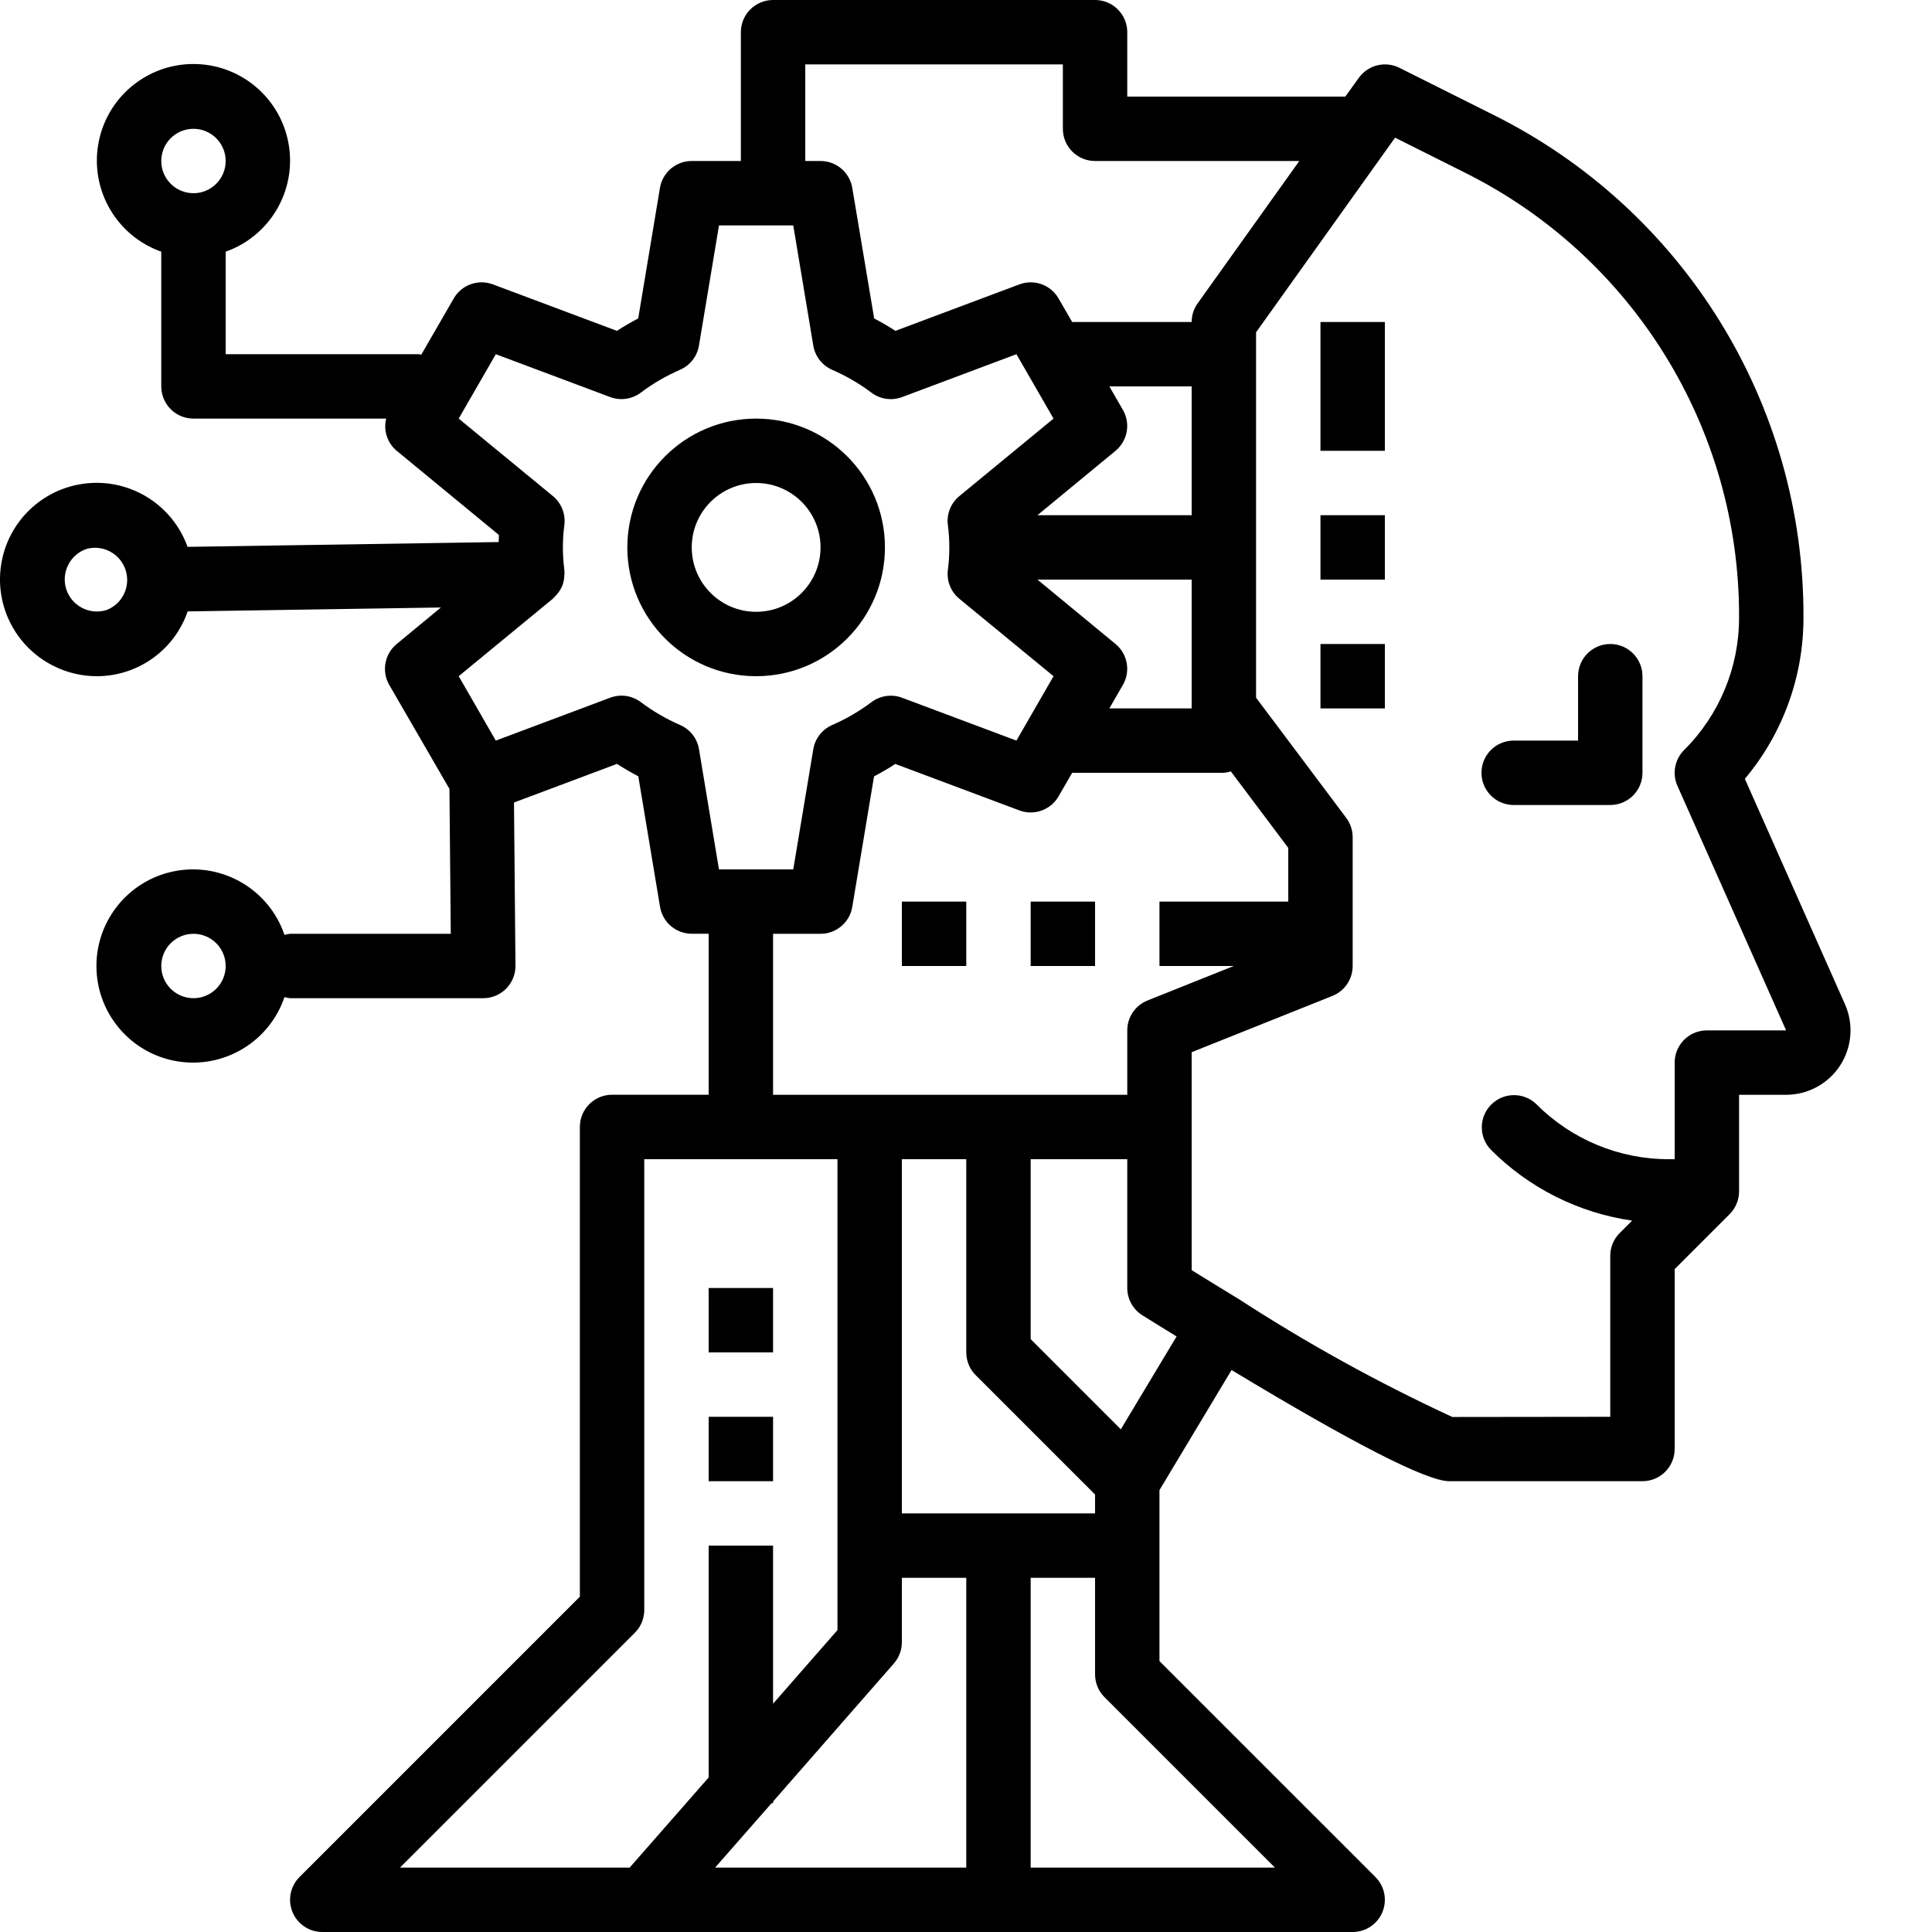
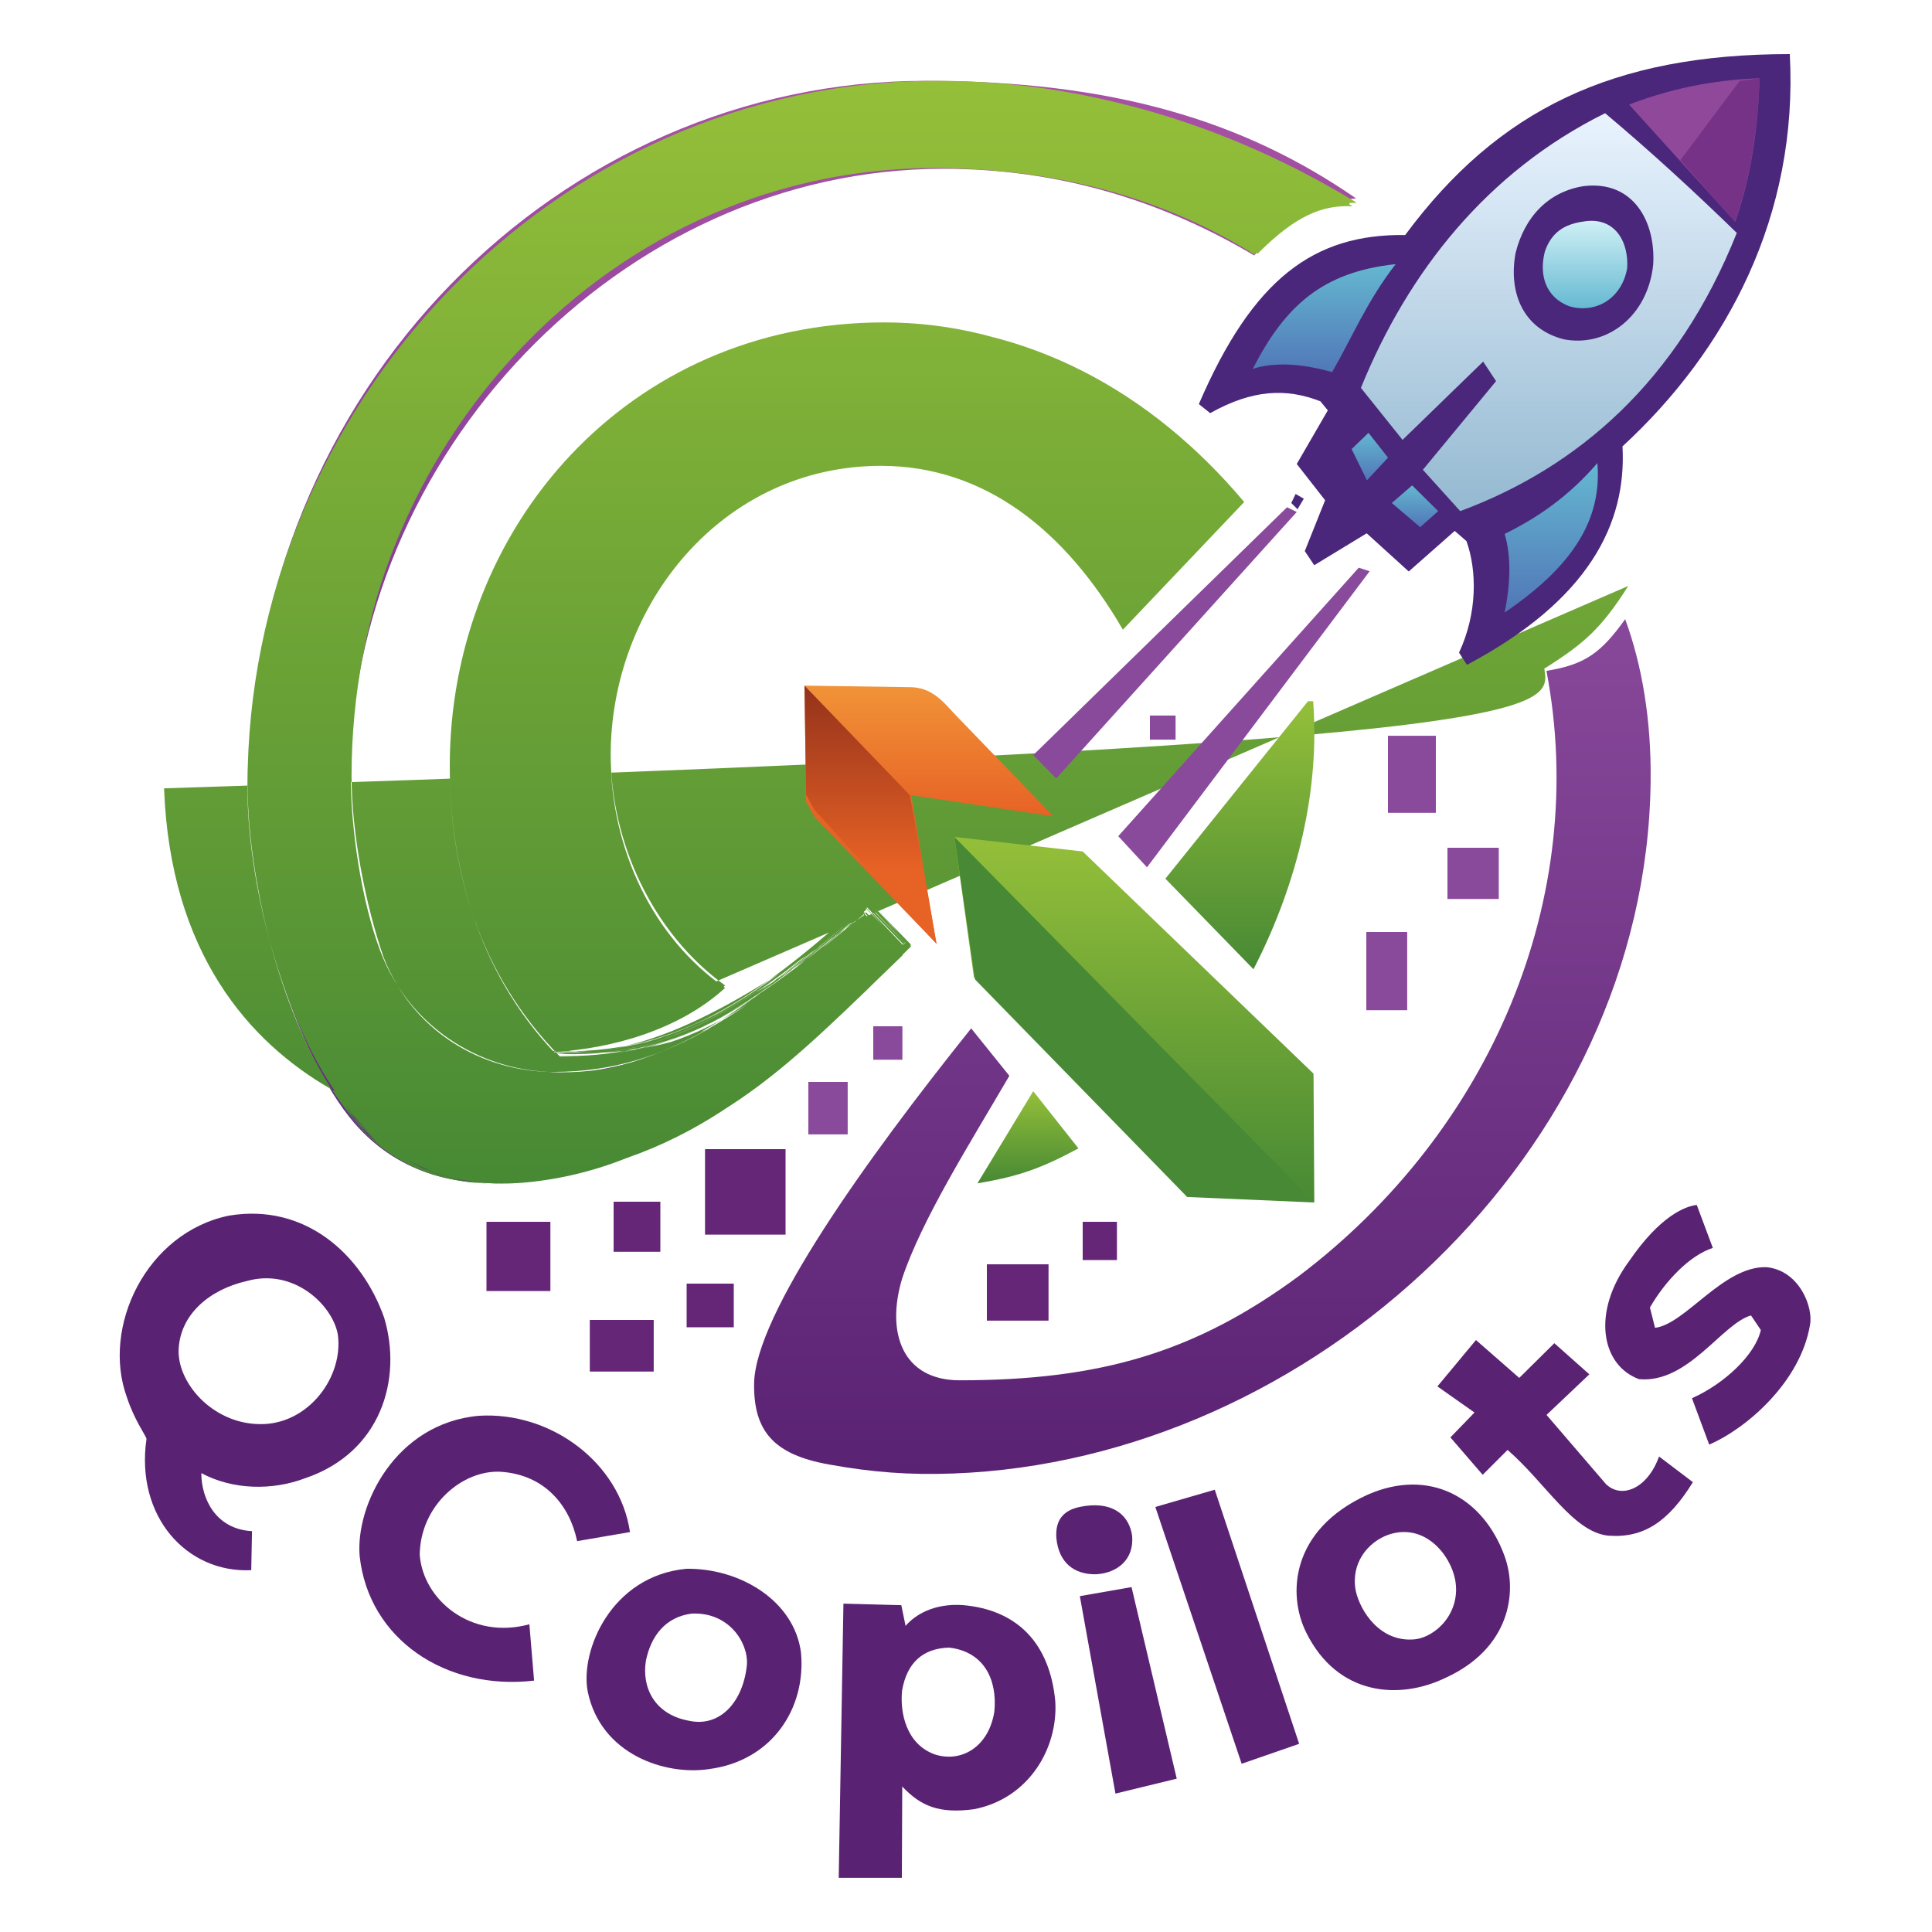
- <svg xmlns="http://www.w3.org/2000/svg" version="1.1" width="512" height="512" x="0" y="0" viewBox="0 0 480 480" style="enable-background:new 0 0 512 512" xml:space="preserve" class="">
-   <g>
-     <path d="M376.066 200h24a8 8 0 0 0 8-8v-24a8 8 0 0 0-16 0v16h-16a8 8 0 0 0 0 16zM187.86 168c17.671 0 32-14.328 32-32s-14.329-32-32-32c-17.676 0-32 14.328-32 32s14.324 32 32 32zm0-48c8.835 0 16 7.164 16 16s-7.165 16-16 16c-8.84 0-16-7.164-16-16s7.16-16 16-16zm0 0" fill="#000000" opacity="1" data-original="#000000" />
-     <path d="M13.105 165.344A23.83 23.83 0 0 0 24.066 168a23.859 23.859 0 0 0 22.559-16.098l62.914-.972L98.563 160a7.993 7.993 0 0 0-1.848 10.176L111.665 196l.327 36H72.066c-.468.047-.933.14-1.386.281-3.778-11.12-15.047-17.875-26.637-15.96-11.586 1.913-20.086 11.933-20.086 23.679s8.5 21.766 20.086 23.68c11.59 1.914 22.86-4.84 26.637-15.961.453.14.918.234 1.386.281h48c2.133 0 4.18-.852 5.68-2.367a7.996 7.996 0 0 0 2.32-5.703l-.367-40.547 25.598-9.598a66.184 66.184 0 0 0 5.289 3.086l5.398 32.434a8 8 0 0 0 7.899 6.68h4.183v40h-24a8 8 0 0 0-8 8v116.702L74.41 466.344A8 8 0 0 0 80.066 480h256a7.992 7.992 0 0 0 7.387-4.938 8.005 8.005 0 0 0-1.73-8.718l-53.657-53.656v-42.473l17.91-29.832c30.22 18.234 48.489 27.617 54.09 27.617h48a8 8 0 0 0 8-8v-44.688l13.649-13.648a8.076 8.076 0 0 0 2.351-5.664v-24h11.688a16.003 16.003 0 0 0 14.625-22.496l-24.875-56a62.17 62.17 0 0 0 14.562-40.137c.18-52.949-29.761-101.39-77.199-124.91L347.664 16.84a7.997 7.997 0 0 0-10.078 2.512L334.234 24h-54.168V8a8 8 0 0 0-8-8h-80a8 8 0 0 0-8 8v32H171.86a8 8 0 0 0-7.898 6.687l-5.399 32.426a64.366 64.366 0 0 0-5.289 3.086l-30.808-11.543a7.996 7.996 0 0 0-9.735 3.489l-8.066 13.976c-.207 0-.375-.121-.582-.121H56.066V62.527c11.02-3.894 17.63-15.164 15.653-26.683-1.977-11.524-11.965-19.942-23.653-19.942-11.691 0-21.68 8.418-23.656 19.942-1.976 11.52 4.637 22.789 15.656 26.683V96a8 8 0 0 0 8 8h47.88a7.917 7.917 0 0 0 2.616 8l25.375 20.895c0 .585 0 1.183-.046 1.777l-77.297 1.191a23.997 23.997 0 0 0-24.328-15.84 23.995 23.995 0 0 0-21.79 19.18 23.994 23.994 0 0 0 12.63 26.14zM48.066 248a8 8 0 1 1 .001-16 8 8 0 0 1 0 16zm0-216a8 8 0 1 1 0 16 8 8 0 0 1 0-16zm144 200h11.793a7.997 7.997 0 0 0 7.887-6.68l5.406-32.433a63.321 63.321 0 0 0 5.282-3.086l30.824 11.543a7.996 7.996 0 0 0 9.734-3.489L266.38 192h37.687a7.314 7.314 0 0 0 1.735-.352l14.265 19.016V224h-32v16h18.457l-21.425 8.566a8 8 0 0 0-5.032 7.434v16h-88zm86.926-130.145L275.617 96h20.45v32h-38.313l19.398-16a7.997 7.997 0 0 0 1.84-10.145zM296.066 144v32h-20.449l3.375-5.855a7.997 7.997 0 0 0-1.84-10.145l-19.398-16zM242.41 341.656l29.656 29.656V376h-48v-88h16v48c0 2.121.844 4.156 2.344 5.656zM191.7 448h.366v-.414l30.024-34.313a8.01 8.01 0 0 0 1.976-5.273v-16h16v72h-62.402zm-92.321 16 58.344-58.344a8.001 8.001 0 0 0 2.343-5.656V288h48v116.992l-16 18.29V384h-16v57.602L156.434 464zm217.375 0h-60.688v-72h16v24c0 2.121.844 4.156 2.344 5.656zm-38.29-108.895-22.398-22.402V288h24v32a8.011 8.011 0 0 0 3.758 6.785c2.985 1.871 5.68 3.52 8.496 5.254zm68.138-320.898 17.105 8.563c42.004 20.82 68.516 63.714 68.36 110.597a46.327 46.327 0 0 1-13.657 32.977 7.998 7.998 0 0 0-1.656 8.902l27 60.754h-19.688a8 8 0 0 0-8 8v24h-1.375a46.302 46.302 0 0 1-32.968-13.656 8 8 0 0 0-11.313 11.312 62.015 62.015 0 0 0 35.086 17.602l-3.086 3.086a8.001 8.001 0 0 0-2.344 5.656v40l-39.242.047a425.312 425.312 0 0 1-53.398-29.52l-.04-.039h-.05c-3.766-2.289-7.543-4.61-11.27-6.922v-54.152l34.97-13.98a8.005 8.005 0 0 0 5.03-7.434v-32c0-1.73-.562-3.414-1.601-4.8l-22.399-29.864V82.559zM200.066 16h64v16a8 8 0 0 0 8 8h50.743l-25.247 35.352A7.917 7.917 0 0 0 296.066 80H266.38l-3.387-5.855a7.996 7.996 0 0 0-9.734-3.489L222.465 82.2a63.321 63.321 0 0 0-5.281-3.086l-5.438-32.433A7.997 7.997 0 0 0 203.86 40h-3.793zm-86.105 88 9.223-16 28.41 10.648a8 8 0 0 0 7.59-1.082 47.997 47.997 0 0 1 9.738-5.68 7.995 7.995 0 0 0 4.734-6.038L178.633 56h18.449l4.977 29.855a7.995 7.995 0 0 0 4.734 6.04 48.47 48.47 0 0 1 9.738 5.68 7.986 7.986 0 0 0 7.582 1.081L252.531 88l9.215 16-23.402 19.258a8 8 0 0 0-2.856 7.125 43.042 43.042 0 0 1 0 11.25 8.012 8.012 0 0 0 2.856 7.129L261.746 168l-9.215 16-28.418-10.648a7.986 7.986 0 0 0-7.582 1.082 48.47 48.47 0 0 1-9.738 5.68 7.995 7.995 0 0 0-4.734 6.038L197.082 216h-18.457l-4.96-29.855a7.995 7.995 0 0 0-4.735-6.04 47.863 47.863 0 0 1-9.735-5.68 7.998 7.998 0 0 0-7.593-1.081L123.184 184l-9.223-16 23.402-19.258c.14-.137.278-.285.407-.437.156-.149.3-.301.44-.465a7.79 7.79 0 0 0 1.438-2.207l.051-.09a7.914 7.914 0 0 0 .512-2.758c.027-.113.05-.23.062-.344 0-.097-.046-.175-.054-.273-.008-.098 0-.367 0-.55a43.042 43.042 0 0 1 0-11.25 8.018 8.018 0 0 0-2.864-7.13zm-97.008 36.344a7.909 7.909 0 0 1 4.672-4 8 8 0 0 1 4.898 15.199 8.001 8.001 0 0 1-10.066-5.168 7.934 7.934 0 0 1 .496-6.031zm0 0" fill="#000000" opacity="1" data-original="#000000" />
-     <path d="M176.066 320h16v16h-16zM176.066 352h16v16h-16zM224.066 224h16v16h-16zM256.066 224h16v16h-16zM328.066 80h16v32h-16zM328.066 128h16v16h-16zM328.066 160h16v16h-16zm0 0" fill="#000000" opacity="1" data-original="#000000" />
-   </g>
+ <svg xmlns="http://www.w3.org/2000/svg" width="250" height="250" fill="none" viewBox="0 0 250 250">
+   <path d="m119.7 10.46c-47.02 0-87.54 39.68-87.54 91.89 0 13.63 5.9 33.83 13.68 42.96 6.15 7.1 14.27 8.17 20.17 7.62 19.9-2 32.97-14.82 50.48-29.12l-4.38-4.73c-13.94 12.13-24.13 18.7-40.23 20.08-10.07 0-19.49-6.87-23.26-16.55-2.73-7.05-3.39-14.94-3.39-21.58 0-41.92 34.98-79.19 76.89-79.19 14.89 0 28.34 4.17 40.16 11.21 4.43-4.79 7.6-6.89 13.19-7.38-14.55-10.06-31.51-15.21-55.77-15.21z" fill="url(#paint0_linear_113_2063)" />
+   <path d="m210.7 75.82c-3.5 5.51-5.7 7.45-10.87 10.7 0.94 5.55 1.6 9.73-178.6 15.49 1.59 42.71 41.04 46.08 45.15 45.06l36.82-12.23 5.79-7.73 6.08-3.61c-13.97 13.45-26.45 27.21-46.24 29.43-6.91 0.78-16.09-0.11-23.33-8.8 6.42 9.05 15.92 9.25 20.77 8.8 19.59-2.1 31.66-13.87 50.18-29.53l-4.53-4.58c-13.89 12.58-23.42 18.34-40.19 17.36-9.91-10.47-13.53-24.16-13.53-37.07 0-31.75 24.52-57.24 56.27-57.24 18.46 0 34.46 8.74 46.53 23.09l-15.7 16.52c-7.34-12.67-17.76-21.2-31.3-21.2-20.53 0-34.98 17.95-34.98 37.48 0 12.02 5.41 23.55 14.81 30.07-5.94 5.45-14.71 7.88-22.2 8.3l1.06-0.26c8.75 1.24 21.39-3.1 39.28-17.46l4.43 4.99c-15.29 13.81-22.48 24.38-46.7 29.32-7.34 1.23-16.56 0-23.65-7.88 6.84 8.65 16.57 8.8 21.67 7.98 19.56-2.88 30.11-13 48.63-29.47l-4.73-5.14c-14.4 12.67-23.58 19.05-39.13 18.54-10.67-10.83-14.29-24.42-14.29-37.64 0-30.72 22.94-57.39 56.21-57.39 17.36 0 32.86 8.37 46.55 23.19l-15.7 16.37c-7.44-13.15-17.82-21.14-31.36-21.14-20.28 0-34.88 17.17-34.88 37.42 0 11.42 5.41 23.19 14.81 29.96-6.6 5.76-15.07 8.1-22.56 8.51l0.46 0.1c11.08 0.82 22.45-4.84 40.09-17.72l4.98 5.2c-15.9 15.3-24.18 24.68-48.37 29.21-6.61 1.03-15.69 0.11-23.23-9.1-7.94-9.77-13.08-27.88-13.19-41.63 0-48.27 39.32-91.58 89.16-91.58 19.8 0 38.15 5.81 54.41 15.73-3.77-0.05-8.35 1.48-13.29 6.68-11.12-6.94-24.37-10.91-40.16-11.17-43.01-0.66-76.89 36.04-76.89 79.29 0 7.89 1.93 18.02 5 24.97 4.63 9.71 14.15 13.41 21.44 13.15 14.24-0.56 25.44-8.44 40.14-20.96l4.88 5.2c-15.75 14.94-26.3 26.61-48.53 29.43-6.99 0.92-16.17-0.51-23.02-9.05 7.14 9.31 16.27 9.76 22.57 8.95 20.37-2.88 30.97-13.82 49.03-29.64l-5.03-5.14c-14.6 12.83-24.33 19.16-39.89 18.75-10.07-0.56-18.75-7.55-22.78-17.67 4.58 13.26 14.65 19.73 23.39 19.73 14.59 0 24.78-7.68 39.63-20.71l4.88 5.04c-15.95 15.82-26.86 26.97-48.73 29.69-7.09 0.97-16.12-0.46-23.26-9.46 7.04 9.56 16.76 10.17 22.71 9.4 20.42-2.97 30.56-13.91 49.08-30.04l-4.88-5.25c-14.8 13.5-24.74 19.73-40.04 19.47 14.19 0.51 25.39-6.07 40.29-19.21l4.93 5.25c-15.7 15.71-26.91 26.97-48.78 29.84-7.14 1.02-16.27 0.1-23.61-9.16 7.14 9.67 16.96 10.03 23.16 9.16 20.73-3.33 30.51-13.87 49.08-30.1l-4.93-5.35c-14.95 13.6-24.94 19.78-40.24 19.42 14.49 0.87 25.69-5.97 40.49-19.32l5.14 5.4c-15.8 15.93-27.12 26.98-49.34 29.95-6.94 0.97-16.07-0.06-23.31-9.26-7.44-9.77-12.48-27.2-12.59-41.51 0-49.06 39.31-91.55 89.15-91.55 19.65 0 37.5 5.76 53.45 15.93-3.32-0.15-7.34 1.33-12.28 6.12-11.82-7.54-25.42-11.17-40.31-11.17-43.93 0-76.74 36.7-76.74 79.08 0 6.79 1.37 16.2 3.85 22.72 4.07 10.61 14 15.56 22.49 15.56 15 0 25.69-8.28 40.34-21.16l5.19 5.4c-16.21 15.97-27.17 26.87-49.39 29.84-6.94 0.97-16.12-0.56-23.06-9.67 7.14 9.92 16.86 10.38 23.11 9.51 20.73-3.32 31.07-14.28 49.34-30.4l-5.14-5.3c-15 13.7-25.09 20.13-40.39 19.73 14.19 0.66 25.59-6.03 40.39-19.52l5.34 5.55c-16.1 16.13-27.32 27.08-49.64 30.05-7.09 1.02-15.97-0.41-23.31-9.67 7.14 9.67 17.11 10.33 23.21 9.56 20.68-3.22 31.02-14.02 49.54-30.14l-5.19-5.4c-14.95 13.7-25.04 19.98-40.34 19.57 14.34 0.82 25.69-6.13 40.59-19.62l5.24 5.5c-16.1 15.92-27.42 27.18-49.64 30.15-7.09 1.02-15.97-0.41-23.31-9.77 7.14 9.87 17.01 10.53 23.11 9.61 20.73-3.32 31.07-14.28 49.59-30.4l-5.14-5.5c-15 13.7-25.09 20.13-40.39 19.72 14.55 0.82 25.64-6.12 40.44-19.52l5.44 5.66c-16.2 16.07-27.62 27.23-49.84 30.2-7.09 1.02-15.97-0.41-23.31-9.92 7.24 10.02 17.11 10.58 23.21 9.66 20.73-3.32 31.07-14.28 49.59-30.4l-5.14-5.5c-15 13.7-25.09 20.13-40.39 19.72 14.55 0.82 25.64-6.12 40.44-19.62l5.6 5.81c-16.21 16.17-27.68 27.28-49.9 30.25-7.09 1.02-15.97-0.41-23.31-9.97-7.64-10.12-12.48-27.24-12.58-41.1 0-48.66 39.3-91.15 89.14-91.15 19.75 0 36.81 5.76 53.86 16.23-3.93-0.2-7.4 1.23-12.28 6.13-11.73-7.79-25.62-11.63-40.52-11.63-43.93 0-76.74 36.34-76.74 79.23 0 7.44 1.83 16.76 4.16 23.49 4.27 10.71 14.15 14.9 22.18 14.79 15.2-0.25 25.29-8.38 40.19-21.57l5.44 5.65c-16.2 15.92-27.42 26.98-49.64 29.95-7.09 1.02-15.87-0.41-23.21-9.97 7.14 9.97 17.01 10.63 23.11 9.71 20.73-3.32 31.07-14.28 49.59-30.4l-5.14-5.45c-15 13.7-25.14 20.13-40.44 19.72 14.49 0.87 25.69-6.07 40.49-19.57l5.44 5.56c-16.2 16.12-27.52 27.38-49.74 30.35-7.09 1.02-15.97-0.41-23.31-9.97 7.14 10.02 17.01 10.68 23.11 9.76 20.73-3.32 31.07-14.28 49.59-30.4l-5.14-5.5c-15 13.7-25.14 20.13-40.44 19.72 14.49 0.82 25.69-6.12 40.49-19.62l5.6 5.81c-16.21 16.12-27.68 27.23-49.9 30.2-7.09 1.02-15.97-0.41-23.31-9.97 7.14 10.02 17.01 10.68 23.11 9.76 20.73-3.32 31.07-14.28 49.59-30.4l-5.14-5.5c-15 13.7-25.14 20.13-40.44 19.72 14.34 0.82 25.69-6.12 40.49-19.62l5.44 5.55c-16.2 16.12-27.52 27.38-49.74 30.35-7.09 1.03-15.97-0.4-23.31-9.96 7.14 9.96 17.01 10.63 23.11 9.71 20.73-3.32 31.07-14.28 49.59-30.4l-5.14-5.5c-15 13.7-25.14 20.13-40.44 19.72 14.55 0.97 25.69-6.02 40.49-19.52l5.65 5.81c-16.21 16.12-27.73 27.28-49.95 30.25-7.09 1.02-15.97-0.41-23.31-9.97 7.14 10.02 17.01 10.68 23.11 9.76 20.73-3.32 31.07-14.28 49.59-30.4l-5.14-5.5c-15 13.7-25.14 20.13-40.44 19.72 14.34 0.82 25.69-6.12 40.49-19.62l5.6 5.81c-16.21 16.12-27.68 27.23-49.9 30.2-7.09 1.02-15.97-0.41-23.31-9.97 7.14 10.02 17.01 10.68 23.11 9.76 20.73-3.32 31.07-14.28 49.59-30.4l-5.14-5.5c-15 13.7-25.14 20.13-40.44 19.72 14.49 0.82 25.69-6.12 40.49-19.62l5.65 5.81c-16.21 16.12-27.73 27.23-49.95 30.2-7.09 1.02-15.97-0.41-23.31-9.97 7.14 10.02 17.01 10.68 23.11 9.76 20.73-3.32 31.07-14.28 49.59-30.4l-5.14-5.5c-15 13.7-25.14 20.13-40.44 19.72 14.49 0.82 25.69-6.12 40.49-19.62l5.65 5.81c-16.21 16.12-27.73 27.23-49.95 30.2-7.09 1.02-15.97-0.41-23.31-9.97 7.14 10.02 17.01 10.68 23.11 9.76 20.73-3.32 31.07-14.28 49.59-30.4l-5.14-5.5c-15 13.7-25.14 20.13-40.44 19.72 14.34 0.82 25.69-6.12 40.49-19.62l5.44 5.55c-16.2 16.12-27.52 27.38-49.74 30.35-7.09 1.03-15.97-0.4-23.31-9.96 7.14 9.96 17.01 10.63 23.11 9.71 20.73-3.32 31.07-14.28 49.59-30.4l-5.14-5.5c-15 13.7-25.14 20.13-40.44 19.72 14.49 0.97 25.69-5.97 40.49-19.47l5.44 5.55c-16.2 16.12-27.52 27.38-49.74 30.35-7.09 1.03-15.97-0.4-23.31-9.96 7.14 10.02 17.01 10.68 23.11 9.76 20.73-3.32 31.07-14.28 49.59-30.4l-5.14-5.5c-15 13.7-25.14 20.13-40.44 19.72 14.49 0.82 25.69-6.12 40.49-19.62l5.65 5.81c-16.21 16.12-27.73 27.23-49.95 30.2-7.09 1.02-15.97-0.41-23.31-9.97 7.14 10.02 17.01 10.68 23.11 9.76 20.73-3.32 31.07-14.28 49.59-30.4l-5.14-5.5c-15 13.7-25.14 20.13-40.44 19.72 14.49 0.82 25.69-6.12 40.49-19.62l5.65 5.81c-16.21 16.12-27.73 27.23-49.95 30.2-7.09 1.02-15.97-0.41-23.31-9.97 7.14 10.02 17.01 10.68 23.11 9.76 20.73-3.32 31.07-14.28 49.59-30.4l-5.14-5.5c-15 13.7-25.14 20.13-40.44 19.72 14.34 0.82 25.69-6.12 40.49-19.62l5.44 5.55c-16.2 16.12-27.52 27.38-49.74 30.35-7.09 1.02-15.97-0.41-23.31-9.97 7.14 9.97 17.01 10.63 23.11 9.71 20.73-3.32 31.07-14.28 49.59-30.4l-5.14-5.5c-15 13.7-25.14 20.13-40.44 19.72 14.49 0.82 25.69-6.12 40.49-19.62l5.65 5.81c-16.21 16.12-27.73 27.38-49.95 30.35-7.09 1.03-15.97-0.4-23.31-9.96 7.14 10.02 17.01 10.68 23.11 9.76 20.73-3.32 31.07-14.28 49.59-30.4l-5.14-5.5c-15 13.7-25.14 20.13-40.44 19.72 14.49 0.82 25.69-6.12 40.49-19.62l5.44 5.55c-16.2 16.12-27.52 27.38-49.74 30.35-7.09 1.02-15.97-0.41-23.31-9.97 7.14 10.02 17.01 10.68 23.11 9.76 20.73-3.32 31.07-14.28 49.59-30.4l-5.14-5.5c-15 13.7-25.14 20.13-40.44 19.72" fill="url(#paint1_linear_113_2063)" />
+   <path d="m231.6 7c1.12 20.87-8.11 38.29-21.65 50.76 0.55 9.97-4.33 19.89-20.13 28.27l-1.02-1.58c2.38-5.1 2.33-10.6 0.96-14.43l-1.52-1.32-5.95 5.25-5.44-4.94-6.79 4.13-1.22-1.83 2.63-6.58-3.67-4.69 4.02-6.94-0.96-1.17c-4.43-1.73-8.81-1.53-14.26 1.53l-1.47-1.17c6.99-16.23 14.87-22.03 26.7-21.88 12.07-16.28 26.92-23.41 49.77-23.41z" fill="#4A277B" />
+   <path d="m210.8 13.53c6.35-2.44 12.2-3.25 16.88-3.4-0.15 6.34-1.12 12.92-3.15 18.57l-13.73-15.17z" fill="#90489B" />
+   <path d="m225.1 10.48c0.86-0.15 1.73-0.25 2.59-0.3-0.2 6.29-1.17 12.87-3.2 18.52l-7.04-7.98 7.65-10.24z" fill="#753287" />
+   <path d="m207.7 14.65c5.9 4.94 11.8 10.39 17.04 15.49-7.64 19.18-20.54 30.34-35.79 36l-4.83-5.35 9.47-11.47-1.67-2.53-10.43 10.13-5.39-6.73c6.1-15 16.33-27.98 31.6-35.54z" fill="url(#paint2_linear_113_2063)" />
+   <path d="m180.6 34.18c-3.77 4.84-5.75 9.74-8.23 13.97-3.97-1.12-7.54-1.32-10.27-0.41 4.17-8.13 9-12.55 18.5-13.56z" fill="url(#paint3_linear_113_2063)" />
+   <path d="m206.7 59.92c0.6 7.19-3.02 13.24-12 19.34 0.71-3.48 0.91-7.11 0-10.17 4.23-2.08 8.3-4.86 12-9.17z" fill="url(#paint4_linear_113_2063)" />
+   <path d="m174.9 58.11 2.18-2.1 2.53 3.21-2.73 2.93-1.98-4.04z" fill="url(#paint5_linear_113_2063)" />
+   <path d="m180.1 65.09 2.63-2.28 3.37 3.33-2.33 2.08-3.67-3.13z" fill="url(#paint6_linear_113_2063)" />
+   <path d="m204.9 24.09c6.55-0.81 9.38 4.74 9.02 10.19-0.71 6.63-5.95 10.66-11.5 9.64-5.19-1.27-7.27-5.86-6.31-11.16 1.17-4.74 4.29-7.96 8.79-8.67z" fill="#4A277B" />
+   <path d="m204.8 28.68c4.18-0.76 6 2.66 5.75 6.06-0.71 3.93-4.09 5.87-7.46 4.9-3.03-1.12-3.99-3.99-3.18-7.11 0.86-2.48 2.53-3.5 4.89-3.85z" fill="url(#paint7_linear_113_2063)" />
+   <path d="m167.9 65.9-0.81-0.81 0.56-1.17 1.06 0.61-0.81 1.37z" fill="#4A277B" />
+   <path d="m133.7 97.71 32.84-32.07 1.26 0.61-31.12 34.48-2.98-3.02z" fill="#8A4A9C" />
+   <path d="m144.7 108.2 31.12-34.74 1.41 0.46-28.81 38.31-3.72-4.03z" fill="#8A4A9C" />
+   <path d="m150.8 113.7 18.46-22.97h0.66c0.86 11.1-1.82 23.23-7.72 34.69l-11.4-11.72z" fill="url(#paint8_linear_113_2063)" />
+   <path d="m123.5 108.3 16.6 1.88 29.87 28.75 0.1 16.67-44.04-29.1-2.53-18.2z" fill="url(#paint9_linear_113_2063)" />
+   <path d="m123.5 108.3 46.57 47.3-16.45-0.71-27.44-28.14-2.68-18.45z" fill="url(#paint10_linear_113_2063)" />
+   <path d="m133.7 141.2 5.85 7.4c-4.54 2.43-7.47 3.6-13.07 4.52l7.22-11.92z" fill="url(#paint11_linear_113_2063)" />
+   <path d="m104.1 88.72 13.64 0.2c2.73 0 4.2 1.73 5.87 3.56l12.7 13.15-18.41-2.73 3.28 19.22-15.8-16.43-1.07-1.93-0.21-15.04z" fill="url(#paint12_linear_113_2063)" />
+   <path d="m104.1 88.72 13.64 14.18 3.44 19.22-15.8-17.34-1.07-1.93-0.21-14.13z" fill="url(#paint13_linear_113_2063)" />
+   <path d="m210.3 80.12c-3.12 4.34-5.15 5.87-10.19 6.69 5.6 29.31-7.14 59.49-32.04 78.31-13.39 9.87-25.68 13.49-43.89 13.49-7.39 0-9.57-6.14-7.44-13.18 2.53-7.59 8.63-17.26 13.87-26.22l-4.94-6.14c-13.79 17.22-27.89 37.01-28.09 45.9-0.1 6.24 2.57 9.26 9.67 10.53 5.64 1.02 10.42 1.38 16.12 1.17 46.32-1.72 89.66-41.57 90.22-89.53 0.1-8.03-1.12-15.07-3.29-21.02z" fill="url(#paint14_linear_113_2063)" />
+   <path d="m148.8 92.59h3.32v3.12h-3.32v-3.12z" fill="#8A4A9C" />
+   <path d="m179.6 95.21h6.2v9.97h-6.2v-9.97z" fill="#8A4A9C" />
+   <path d="m187.3 109.7h6.64v6.63h-6.64v-6.63z" fill="#8A4A9C" />
+   <path d="m176.8 120.6h5.29v10.12h-5.29v-10.12z" fill="#8A4A9C" />
+   <path d="m113 132.8h3.77v4.33h-3.77v-4.33z" fill="#8A4A9C" />
+   <path d="m104.6 140h5.09v6.79h-5.09v-6.79z" fill="#8A4A9C" />
+   <path d="m91.23 148.7h10.42v11.06h-10.42v-11.06z" fill="#652677" />
+   <path d="m79.4 155.5h6.05v6.48h-6.05v-6.48z" fill="#652677" />
+   <path d="m62.95 158.1h8.27v8.96h-8.27v-8.96z" fill="#652677" />
+   <path d="m76.32 170.8h8.27v6.68h-8.27v-6.68z" fill="#652677" />
+   <path d="m88.85 166.1h6.1v5.65h-6.1v-5.65z" fill="#652677" />
+   <path d="m127.7 163.6h7.98v7.29h-7.98v-7.29z" fill="#652677" />
+   <path d="m140.1 158.1h4.43v4.95h-4.43v-4.95z" fill="#652677" />
+   <path d="m210.8 163.2c4.07-5.95 7.34-7.12 8.76-7.28l2.08 5.56c-2.99 0.96-6.16 4.28-8.14 7.71l0.66 2.63c3.92-0.46 8.81-8 14.41-7.85 4.27 0.41 6.1 5.2 5.64 7.49-1.22 7.29-8.11 13.34-13.04 15.47l-2.23-6c4.13-1.83 8.2-5.61 8.91-8.83l-1.27-1.88c-3.72 1.02-8.15 8.85-14.5 8.24-4.94-1.83-6.11-8.71-1.28-15.26z" fill="#5A2273" />
+   <path d="m29.64 157.3c-10.69 2.18-16.54 14.4-13.22 23.51 0.97 2.93 2.33 4.76 2.54 5.36-1.47 10.02 5.17 17.41 13.55 17.01l0.1-5.05c-4.68-0.25-6.56-4.18-6.56-7.51 4.07 2.18 9.16 2.28 13.44 0.66 9.82-3.33 12.6-12.84 10.22-20.77-2.92-8.26-10.26-14.84-20.07-13.21zm2.28 8.47c6.1-1.73 11.14 3.12 11.8 6.94 0.71 5.4-3.62 11.26-9.47 11.56-6.35 0.31-11.19-5.04-11.14-9.47 0.11-4.74 4.08-7.96 8.81-9.03z" fill="#5A2273" />
+   <path d="m61.99 183.2c-10.87 0.96-16.01 11.63-15.45 18.16 1.17 10.8 11.2 17.44 22.57 16.11l-0.61-7.29c-7.59 2.08-13.79-3.22-14.19-9.02 0.1-6.43 5.6-11.02 10.54-10.71 5.64 0.4 8.86 4.33 9.83 8.97l6.84-1.17c-1.32-8.97-10.2-15.61-19.53-15.05z" fill="#5A2273" />
+   <path d="m88.82 203c-9.71 0.91-13.78 10.58-12.77 15.88 1.67 8.13 10 10.9 15.7 10.04 8.17-1.07 12.56-7.86 11.9-15.05-0.86-6.78-7.96-10.97-14.83-10.87zm0.66 5.8c4.84-0.25 7.37 3.78 7.17 6.61-0.46 4.74-3.44 8.16-7.52 7.25-4.43-0.81-6.11-4.29-5.55-7.76 0.66-3.22 2.53-5.65 5.9-6.1z" fill="#5A2273" />
+   <path d="m124.6 207.7c-3.72-0.25-6.15 1.22-7.42 2.69l-0.55-2.68-7.49-0.2-0.61 35.48h8.17l0.05-11.82c2.38 2.53 4.76 3.55 9.29 2.94 7.09-1.37 10.91-7.91 10.51-14-0.71-7.44-4.89-11.8-11.95-12.41zm-1.78 5.5c4.43 0.51 6.26 4.04 5.85 8.27-0.71 4.54-4.23 6.67-7.71 5.55-3.67-1.32-4.53-5.35-4.23-8.27 0.61-3.53 2.64-5.46 6.09-5.55z" fill="#5A2273" />
+   <path d="m136.7 199.1c-0.3-3.63 2.48-4.03 3.74-4.23 3.67-0.51 5.7 1.26 6.06 3.89 0.25 3.07-1.93 4.79-4.66 4.95-2.88 0.05-4.81-1.52-5.14-4.61zm3.03 7.44 6.69-1.17 5.85 24.79-7.93 1.93-4.61-25.55z" fill="#5A2273" />
+   <path d="m149.5 195 7.69-2.23 10.92 32.88-7.44 2.58-11.17-33.23z" fill="#5A2273" />
+   <path d="m177 193.4c-10.03 4.54-10.43 13-7.95 17.9 4.02 8.08 11.95 8.74 18 5.81 8.28-3.78 9.39-11.02 7.62-15.81-2.78-7.59-9.72-11.37-17.67-7.9zm2.63 5.2c4.73-1.62 8.05 2.61 8.66 5.78 0.81 4.23-2.42 7.45-5.25 7.75-4.37 0.41-7-3.52-7.61-6.3-0.66-3.52 1.52-6.25 4.2-7.23z" fill="#5A2273" />
+   <path d="m186 179.4 4.99-6 5.6 4.9 4.54-4.49 4.53 4.03-5.54 5.25 7.69 8.95c1.98 1.93 5.35 0.66 6.87-3.57l4.38 3.32c-3.18 5.15-6.4 7.28-10.99 6.92-4.53-0.5-8.05-6.8-12.99-11.09l-3.22 3.22-4.18-4.84 3.12-3.22-4.8-3.38z" fill="#5A2273" />
+   <defs>
+     <linearGradient id="paint0_linear_113_2063" x1="103.8" x2="103.8" y1="10.46" y2="153.3" gradientUnits="userSpaceOnUse">
+       <stop stop-color="#A852A5" offset="0" />
+       <stop stop-color="#5F2684" offset="1" />
+     </linearGradient>
+     <linearGradient id="paint1_linear_113_2063" x1="104.5" x2="104.5" y1="10.46" y2="153.3" gradientUnits="userSpaceOnUse">
+       <stop stop-color="#94BF39" offset="0" />
+       <stop stop-color="#478934" offset="1" />
+     </linearGradient>
+     <linearGradient id="paint2_linear_113_2063" x1="200.4" x2="200.4" y1="14.65" y2="66.14" gradientUnits="userSpaceOnUse">
+       <stop stop-color="#E9F3FE" offset="0" />
+       <stop stop-color="#94B9D1" offset="1" />
+     </linearGradient>
+     <linearGradient id="paint3_linear_113_2063" x1="171.4" x2="171.4" y1="34.03" y2="48.45" gradientUnits="userSpaceOnUse">
+       <stop stop-color="#64B8D1" offset="0" />
+       <stop stop-color="#5176B7" offset="1" />
+     </linearGradient>
+     <linearGradient id="paint4_linear_113_2063" x1="200" x2="200" y1="59.92" y2="79.26" gradientUnits="userSpaceOnUse">
+       <stop stop-color="#64B8D1" offset="0" />
+       <stop stop-color="#5176B7" offset="1" />
+     </linearGradient>
+     <linearGradient id="paint5_linear_113_2063" x1="176.8" x2="176.8" y1="55.91" y2="62.15" gradientUnits="userSpaceOnUse">
+       <stop stop-color="#64B8D1" offset="0" />
+       <stop stop-color="#5176B7" offset="1" />
+     </linearGradient>
+     <linearGradient id="paint6_linear_113_2063" x1="183.1" x2="183.1" y1="62.7" y2="68.22" gradientUnits="userSpaceOnUse">
+       <stop stop-color="#64B8D1" offset="0" />
+       <stop stop-color="#5176B7" offset="1" />
+     </linearGradient>
+     <linearGradient id="paint7_linear_113_2063" x1="205.2" x2="205.2" y1="28.48" y2="40.09" gradientUnits="userSpaceOnUse">
+       <stop stop-color="#D0F0F6" offset="0" />
+       <stop stop-color="#64B8D1" offset="1" />
+     </linearGradient>
+     <linearGradient id="paint8_linear_113_2063" x1="160.4" x2="160.4" y1="90.71" y2="125.4" gradientUnits="userSpaceOnUse">
+       <stop stop-color="#94BF39" offset="0" />
+       <stop stop-color="#478934" offset="1" />
+     </linearGradient>
+     <linearGradient id="paint9_linear_113_2063" x1="146.8" x2="146.8" y1="108.3" y2="155.6" gradientUnits="userSpaceOnUse">
+       <stop stop-color="#94BF39" offset="0" />
+       <stop stop-color="#478934" offset="1" />
+     </linearGradient>
+     <linearGradient id="paint10_linear_113_2063" x1="146.8" x2="146.8" y1="108.3" y2="155.6" gradientUnits="userSpaceOnUse">
+       <stop stop-color="#478934" offset="0" />
+       <stop stop-color="#478934" offset="1" />
+     </linearGradient>
+     <linearGradient id="paint11_linear_113_2063" x1="133" x2="133" y1="141.2" y2="153.1" gradientUnits="userSpaceOnUse">
+       <stop stop-color="#94BF39" offset="0" />
+       <stop stop-color="#478934" offset="1" />
+     </linearGradient>
+     <linearGradient id="paint12_linear_113_2063" x1="120.2" x2="120.2" y1="88.72" y2="105.6" gradientUnits="userSpaceOnUse">
+       <stop stop-color="#F19338" offset="0" />
+       <stop stop-color="#E76225" offset="1" />
+     </linearGradient>
+     <linearGradient id="paint13_linear_113_2063" x1="112.7" x2="112.7" y1="88.72" y2="122.1" gradientUnits="userSpaceOnUse">
+       <stop stop-color="#94321B" offset="0" />
+       <stop stop-color="#E76225" offset=".71" />
+       <stop stop-color="#E76225" offset="1" />
+     </linearGradient>
+     <linearGradient id="paint14_linear_113_2063" x1="155.6" x2="155.6" y1="75.82" y2="190.8" gradientUnits="userSpaceOnUse">
+       <stop stop-color="#8A4A9C" offset="0" />
+       <stop stop-color="#5A2273" offset="1" />
+     </linearGradient>
+   </defs>
</svg>
